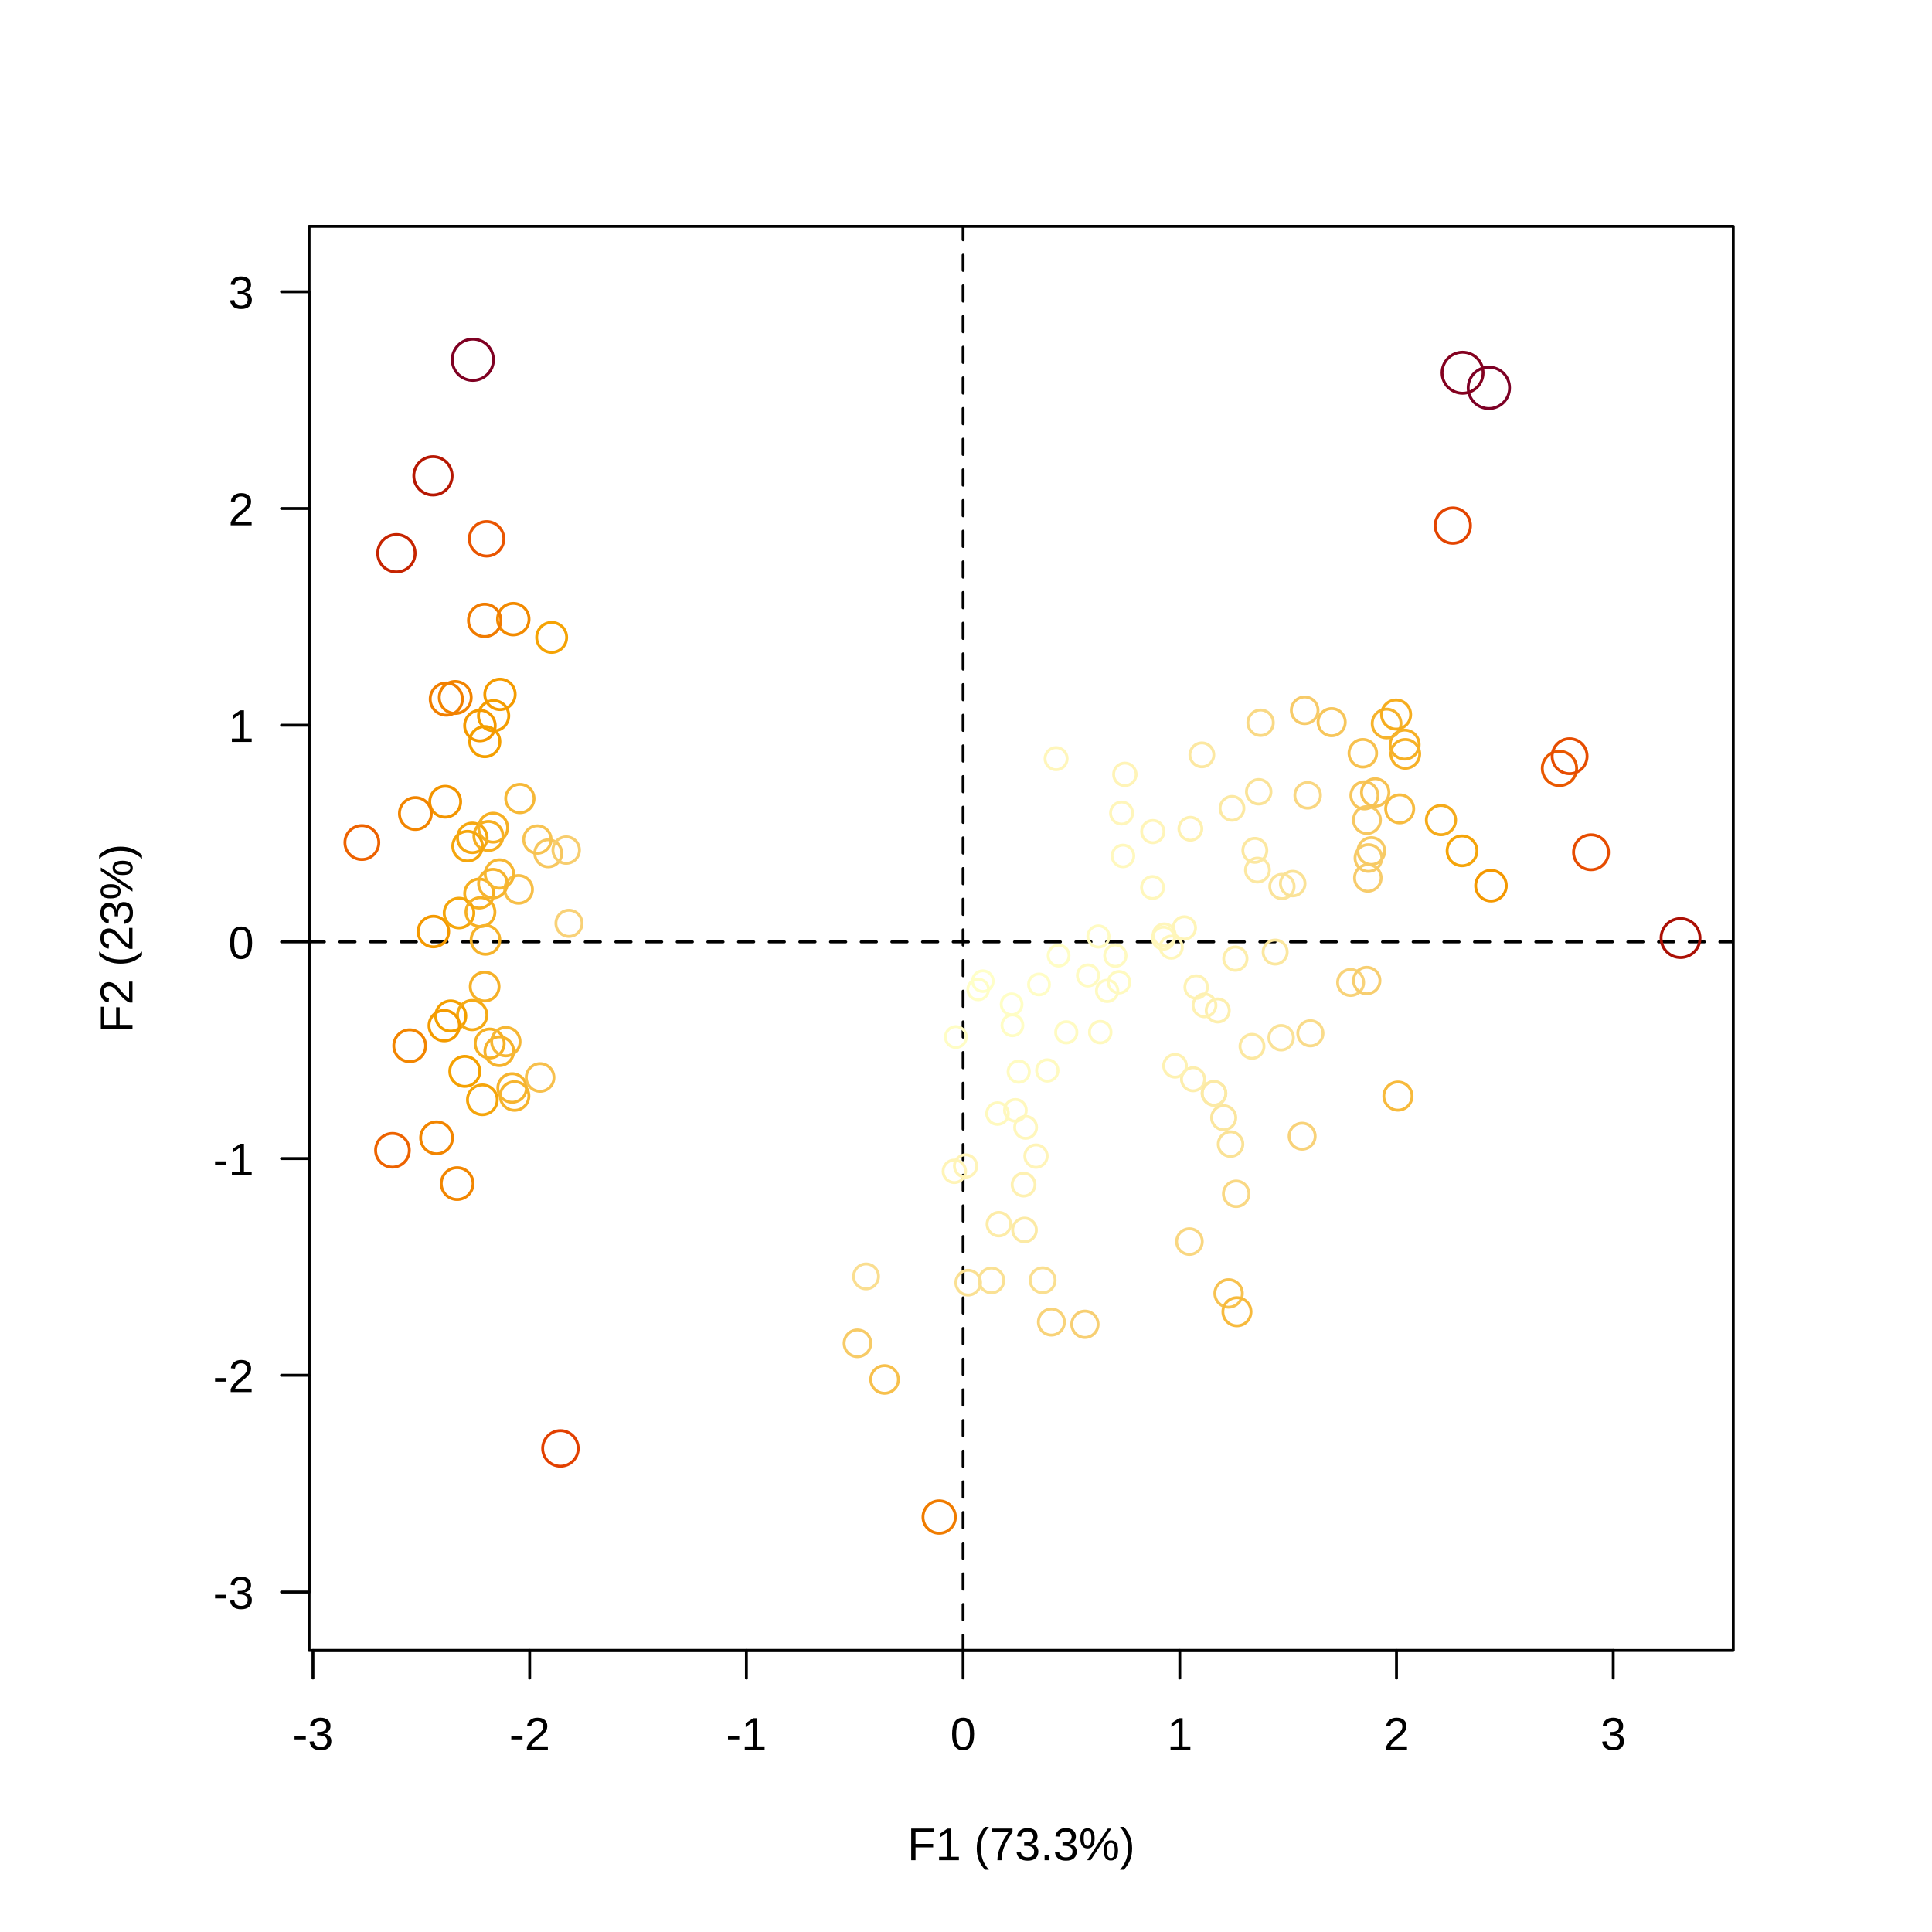
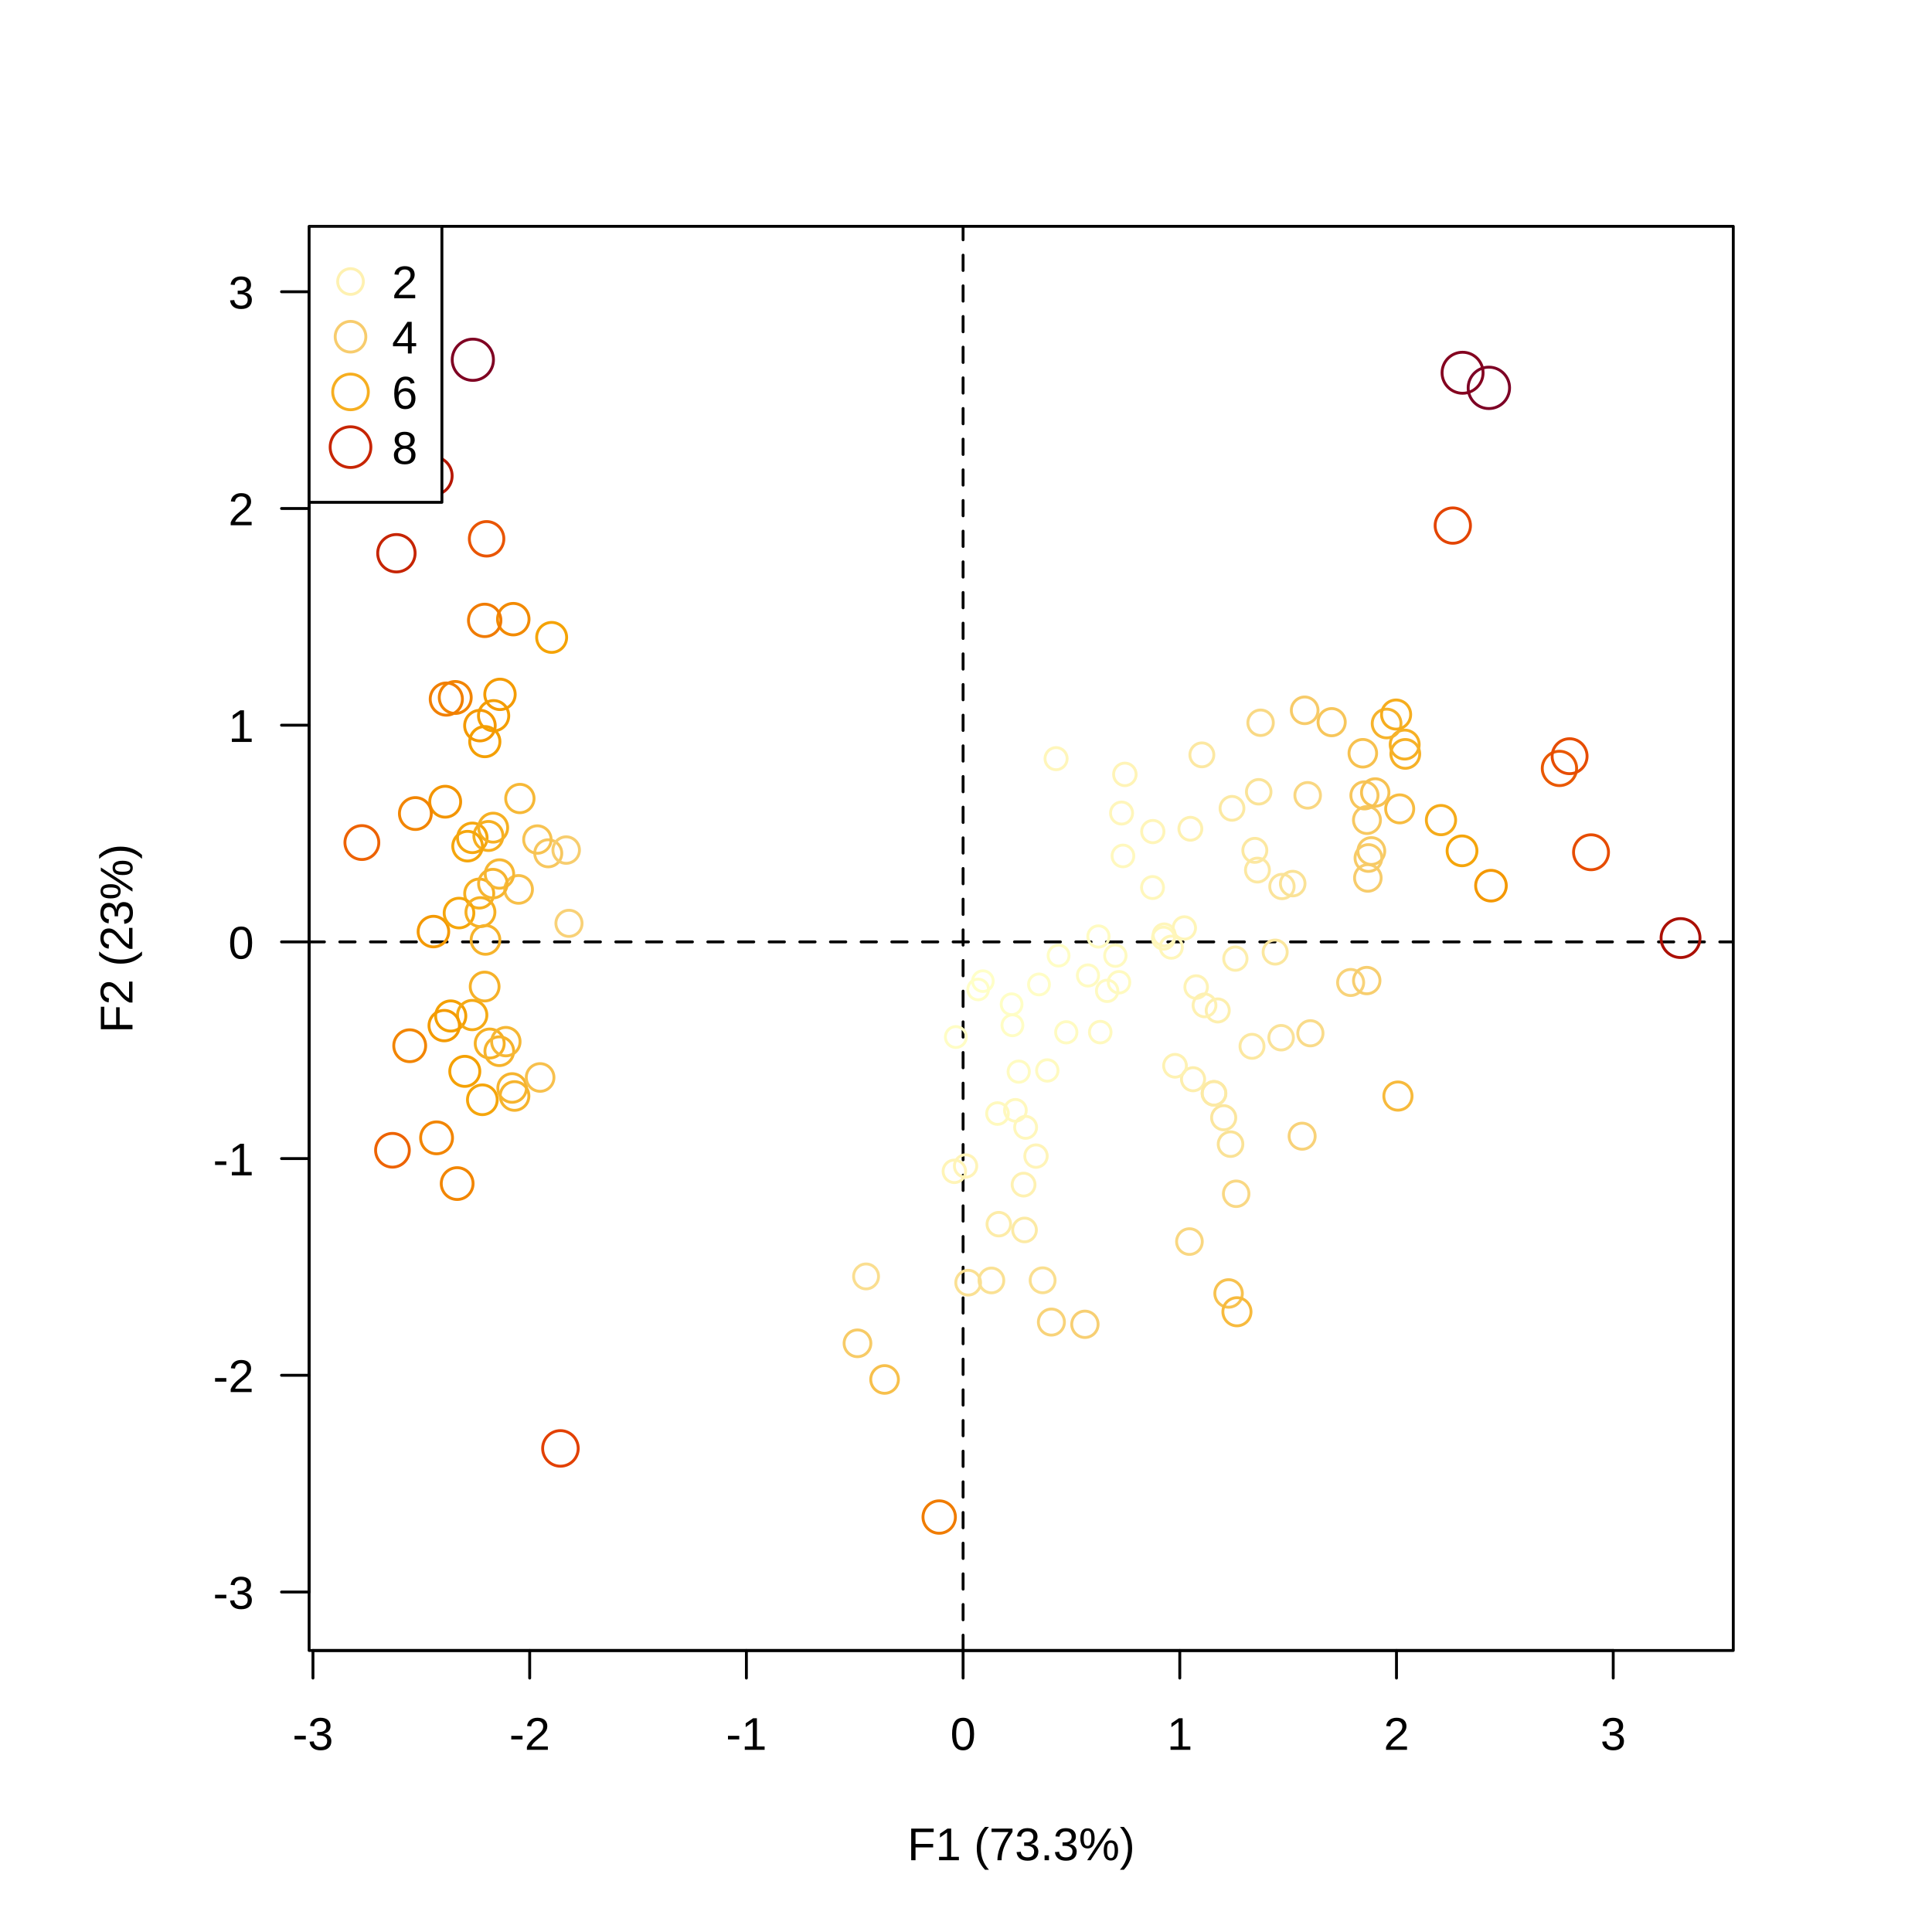
<svg xmlns="http://www.w3.org/2000/svg" class="svglite" width="504.00pt" height="504.00pt" viewBox="0 0 504.00 504.00">
  <defs>
    <style type="text/css">
    .svglite line, .svglite polyline, .svglite polygon, .svglite path, .svglite rect, .svglite circle {
      fill: none;
      stroke: #000000;
      stroke-linecap: round;
      stroke-linejoin: round;
      stroke-miterlimit: 10.00;
    }
    .svglite text {
      white-space: pre;
    }
  </style>
  </defs>
  <rect width="100%" height="100%" style="stroke: none; fill: #FFFFFF;" />
  <defs>
    <clipPath id="cpMC4wMHw1MDQuMDB8MC4wMHw1MDQuMDA=">
      <rect x="0.00" y="0.00" width="504.00" height="504.00" />
    </clipPath>
  </defs>
  <g clip-path="url(#cpMC4wMHw1MDQuMDB8MC4wMHw1MDQuMDA=)">
</g>
  <defs>
    <clipPath id="cpODAuNjR8NDUyLjE2fDU5LjA0fDQzMC41Ng==">
      <rect x="80.64" y="59.04" width="371.52" height="371.52" />
    </clipPath>
  </defs>
  <g clip-path="url(#cpODAuNjR8NDUyLjE2fDU5LjA0fDQzMC41Ng==)">
    <line x1="80.64" y1="245.71" x2="452.16" y2="245.71" style="stroke-width: 0.75; stroke-dasharray: 4.00,4.00;" />
    <line x1="251.24" y1="430.56" x2="251.24" y2="59.04" style="stroke-width: 0.75; stroke-dasharray: 4.00,4.00;" />
    <circle cx="123.21" cy="218.57" r="3.86" style="stroke-width: 0.75; stroke: #F5A710;" />
    <circle cx="133.60" cy="283.82" r="3.73" style="stroke-width: 0.75; stroke: #F6B42F;" />
    <circle cx="117.58" cy="265.04" r="3.94" style="stroke-width: 0.75; stroke: #F4A000;" />
    <circle cx="121.25" cy="279.48" r="3.92" style="stroke-width: 0.75; stroke: #F5A101;" />
    <circle cx="116.14" cy="209.14" r="4.03" style="stroke-width: 0.75; stroke: #F39500;" />
    <circle cx="133.90" cy="161.52" r="4.11" style="stroke-width: 0.75; stroke: #F28A00;" />
    <circle cx="113.07" cy="243.02" r="3.99" style="stroke-width: 0.75; stroke: #F49900;" />
    <circle cx="125.01" cy="233.10" r="3.79" style="stroke-width: 0.75; stroke: #F6AF21;" />
    <circle cx="119.26" cy="308.76" r="4.15" style="stroke-width: 0.75; stroke: #F28600;" />
    <circle cx="127.75" cy="272.22" r="3.78" style="stroke-width: 0.75; stroke: #F6B024;" />
    <circle cx="128.77" cy="186.71" r="3.95" style="stroke-width: 0.75; stroke: #F49E00;" />
    <circle cx="119.74" cy="238.19" r="3.87" style="stroke-width: 0.75; stroke: #F5A60C;" />
    <circle cx="125.83" cy="286.90" r="3.88" style="stroke-width: 0.75; stroke: #F5A50B;" />
    <circle cx="102.38" cy="300.07" r="4.40" style="stroke-width: 0.75; stroke: #ED6300;" />
    <circle cx="126.94" cy="140.56" r="4.50" style="stroke-width: 0.75; stroke: #E95500;" />
    <circle cx="123.35" cy="93.85" r="5.38" style="stroke-width: 0.75; stroke: #7F0022;" />
    <circle cx="126.44" cy="161.84" r="4.23" style="stroke-width: 0.75; stroke: #F07B00;" />
    <circle cx="127.41" cy="218.08" r="3.79" style="stroke-width: 0.75; stroke: #F6AF21;" />
    <circle cx="143.91" cy="166.28" r="3.91" style="stroke-width: 0.75; stroke: #F5A304;" />
    <circle cx="118.76" cy="181.95" r="4.17" style="stroke-width: 0.75; stroke: #F28400;" />
    <circle cx="143.02" cy="222.60" r="3.53" style="stroke-width: 0.75; stroke: #F7C75F;" />
    <circle cx="126.47" cy="193.47" r="3.94" style="stroke-width: 0.75; stroke: #F49F00;" />
    <circle cx="94.40" cy="219.80" r="4.42" style="stroke-width: 0.75; stroke: #ED6200;" />
    <circle cx="148.43" cy="240.87" r="3.41" style="stroke-width: 0.75; stroke: #F8D177;" />
    <circle cx="125.33" cy="237.95" r="3.78" style="stroke-width: 0.75; stroke: #F6B024;" />
    <circle cx="140.90" cy="281.08" r="3.61" style="stroke-width: 0.75; stroke: #F7C04D;" />
    <circle cx="135.28" cy="232.02" r="3.62" style="stroke-width: 0.75; stroke: #F7BF49;" />
    <circle cx="128.65" cy="215.91" r="3.78" style="stroke-width: 0.75; stroke: #F6B024;" />
    <circle cx="130.29" cy="228.00" r="3.71" style="stroke-width: 0.75; stroke: #F6B734;" />
    <circle cx="123.18" cy="264.80" r="3.83" style="stroke-width: 0.75; stroke: #F5AA16;" />
    <circle cx="130.25" cy="274.23" r="3.75" style="stroke-width: 0.75; stroke: #F6B32C;" />
    <circle cx="147.70" cy="221.76" r="3.46" style="stroke-width: 0.75; stroke: #F7CD6E;" />
    <circle cx="103.41" cy="144.32" r="4.88" style="stroke-width: 0.75; stroke: #C62400;" />
    <circle cx="112.95" cy="124.13" r="5.00" style="stroke-width: 0.75; stroke: #B61702;" />
    <circle cx="131.96" cy="271.73" r="3.71" style="stroke-width: 0.75; stroke: #F6B735;" />
    <circle cx="126.43" cy="257.36" r="3.76" style="stroke-width: 0.75; stroke: #F6B128;" />
    <circle cx="135.62" cy="208.31" r="3.70" style="stroke-width: 0.75; stroke: #F6B837;" />
    <circle cx="108.36" cy="212.23" r="4.16" style="stroke-width: 0.75; stroke: #F28500;" />
    <circle cx="113.89" cy="296.83" r="4.16" style="stroke-width: 0.75; stroke: #F28500;" />
    <circle cx="128.58" cy="230.51" r="3.73" style="stroke-width: 0.75; stroke: #F6B42F;" />
    <circle cx="121.98" cy="220.74" r="3.87" style="stroke-width: 0.75; stroke: #F5A60D;" />
    <circle cx="146.20" cy="377.85" r="4.64" style="stroke-width: 0.75; stroke: #E24000;" />
    <circle cx="106.88" cy="272.80" r="4.16" style="stroke-width: 0.75; stroke: #F28500;" />
    <circle cx="140.19" cy="219.01" r="3.58" style="stroke-width: 0.75; stroke: #F7C352;" />
    <circle cx="130.43" cy="181.14" r="3.97" style="stroke-width: 0.75; stroke: #F49B00;" />
    <circle cx="134.23" cy="285.91" r="3.74" style="stroke-width: 0.75; stroke: #F6B42E;" />
    <circle cx="116.43" cy="182.37" r="4.20" style="stroke-width: 0.75; stroke: #F17F00;" />
    <circle cx="115.88" cy="267.55" r="3.97" style="stroke-width: 0.75; stroke: #F49B00;" />
    <circle cx="125.20" cy="189.29" r="3.99" style="stroke-width: 0.75; stroke: #F49900;" />
    <circle cx="126.65" cy="245.19" r="3.75" style="stroke-width: 0.75; stroke: #F6B32B;" />
    <circle cx="313.53" cy="196.92" r="3.12" style="stroke-width: 0.75; stroke: #FCE8A2;" />
    <circle cx="292.58" cy="212.10" r="2.88" style="stroke-width: 0.75; stroke: #FFF6BB;" />
    <circle cx="321.39" cy="210.87" r="3.11" style="stroke-width: 0.75; stroke: #FCE9A3;" />
    <circle cx="274.28" cy="344.89" r="3.40" style="stroke-width: 0.75; stroke: #F8D379;" />
    <circle cx="312.04" cy="257.49" r="2.95" style="stroke-width: 0.75; stroke: #FEF3B6;" />
    <circle cx="273.21" cy="279.25" r="2.80" style="stroke-width: 0.75; stroke: #FFFAC1;" />
    <circle cx="293.44" cy="202.01" r="2.94" style="stroke-width: 0.75; stroke: #FFF4B7;" />
    <circle cx="223.69" cy="350.43" r="3.49" style="stroke-width: 0.75; stroke: #F7CB67;" />
    <circle cx="303.70" cy="243.89" r="2.88" style="stroke-width: 0.75; stroke: #FFF6BB;" />
    <circle cx="251.89" cy="304.17" r="2.92" style="stroke-width: 0.75; stroke: #FFF4B8;" />
    <circle cx="245.01" cy="395.75" r="4.23" style="stroke-width: 0.75; stroke: #F07C00;" />
    <circle cx="276.15" cy="249.29" r="2.73" style="stroke-width: 0.75; stroke: #FFFDC5;" />
    <circle cx="283.02" cy="345.47" r="3.44" style="stroke-width: 0.75; stroke: #F7CF73;" />
    <circle cx="291.92" cy="256.24" r="2.81" style="stroke-width: 0.75; stroke: #FFFAC0;" />
    <circle cx="249.35" cy="270.53" r="2.73" style="stroke-width: 0.75; stroke: #FFFDC5;" />
    <circle cx="300.73" cy="216.93" r="2.91" style="stroke-width: 0.75; stroke: #FFF5B9;" />
    <circle cx="271.04" cy="256.81" r="2.73" style="stroke-width: 0.75; stroke: #FFFDC6;" />
    <circle cx="260.22" cy="290.49" r="2.83" style="stroke-width: 0.75; stroke: #FFF9BE;" />
    <circle cx="320.50" cy="337.42" r="3.59" style="stroke-width: 0.75; stroke: #F7C250;" />
    <circle cx="260.56" cy="319.35" r="3.07" style="stroke-width: 0.75; stroke: #FDECA8;" />
    <circle cx="292.94" cy="223.29" r="2.84" style="stroke-width: 0.75; stroke: #FFF8BE;" />
    <circle cx="278.16" cy="269.30" r="2.78" style="stroke-width: 0.75; stroke: #FFFBC2;" />
    <circle cx="321.01" cy="298.47" r="3.21" style="stroke-width: 0.75; stroke: #FAE296;" />
    <circle cx="287.02" cy="269.25" r="2.82" style="stroke-width: 0.75; stroke: #FFF9BF;" />
    <circle cx="290.96" cy="249.30" r="2.80" style="stroke-width: 0.75; stroke: #FFFAC1;" />
    <circle cx="300.66" cy="231.53" r="2.87" style="stroke-width: 0.75; stroke: #FFF7BC;" />
    <circle cx="322.27" cy="250.08" r="3.04" style="stroke-width: 0.75; stroke: #FDEEAC;" />
    <circle cx="328.03" cy="226.98" r="3.12" style="stroke-width: 0.75; stroke: #FCE8A2;" />
    <circle cx="288.82" cy="258.48" r="2.80" style="stroke-width: 0.75; stroke: #FFFAC1;" />
    <circle cx="248.96" cy="305.56" r="2.94" style="stroke-width: 0.75; stroke: #FFF4B7;" />
    <circle cx="258.63" cy="334.03" r="3.23" style="stroke-width: 0.75; stroke: #FAE194;" />
    <circle cx="252.57" cy="334.61" r="3.23" style="stroke-width: 0.75; stroke: #FAE093;" />
    <circle cx="264.89" cy="289.65" r="2.84" style="stroke-width: 0.75; stroke: #FFF8BE;" />
    <circle cx="311.23" cy="281.54" r="3.02" style="stroke-width: 0.75; stroke: #FDEEAD;" />
    <circle cx="263.90" cy="261.98" r="2.72" style="stroke-width: 0.75; stroke: #FFFEC6;" />
    <circle cx="275.50" cy="197.91" r="2.89" style="stroke-width: 0.75; stroke: #FFF6BB;" />
    <circle cx="310.53" cy="216.20" r="2.99" style="stroke-width: 0.75; stroke: #FEF1B1;" />
    <circle cx="310.29" cy="323.89" r="3.35" style="stroke-width: 0.75; stroke: #F9D781;" />
    <circle cx="255.17" cy="258.12" r="2.70" style="stroke-width: 0.75; stroke: #FFFEC7;" />
    <circle cx="267.27" cy="320.86" r="3.09" style="stroke-width: 0.75; stroke: #FCEAA5;" />
    <circle cx="267.02" cy="309.03" r="2.98" style="stroke-width: 0.75; stroke: #FEF1B2;" />
    <circle cx="286.55" cy="244.30" r="2.78" style="stroke-width: 0.75; stroke: #FFFBC2;" />
    <circle cx="270.26" cy="301.59" r="2.93" style="stroke-width: 0.75; stroke: #FFF4B8;" />
    <circle cx="230.76" cy="359.86" r="3.61" style="stroke-width: 0.75; stroke: #F7C04C;" />
    <circle cx="267.55" cy="294.09" r="2.87" style="stroke-width: 0.75; stroke: #FFF7BC;" />
    <circle cx="256.40" cy="255.95" r="2.70" style="stroke-width: 0.75; stroke: #FFFFC8;" />
    <circle cx="264.11" cy="267.47" r="2.73" style="stroke-width: 0.75; stroke: #FFFDC5;" />
    <circle cx="283.82" cy="254.47" r="2.77" style="stroke-width: 0.75; stroke: #FFFBC3;" />
    <circle cx="225.93" cy="332.98" r="3.25" style="stroke-width: 0.75; stroke: #FADE90;" />
    <circle cx="265.75" cy="279.56" r="2.78" style="stroke-width: 0.75; stroke: #FFFBC2;" />
    <circle cx="355.52" cy="196.50" r="3.60" style="stroke-width: 0.75; stroke: #F7C14F;" />
    <circle cx="316.70" cy="285.22" r="3.09" style="stroke-width: 0.75; stroke: #FCEAA5;" />
    <circle cx="375.91" cy="213.94" r="3.82" style="stroke-width: 0.75; stroke: #F5AB1A;" />
    <circle cx="332.65" cy="248.37" r="3.14" style="stroke-width: 0.75; stroke: #FBE79F;" />
    <circle cx="356.83" cy="229.03" r="3.47" style="stroke-width: 0.75; stroke: #F7CC6C;" />
    <circle cx="406.81" cy="200.46" r="4.48" style="stroke-width: 0.75; stroke: #E95800;" />
    <circle cx="271.99" cy="333.99" r="3.25" style="stroke-width: 0.75; stroke: #FADF90;" />
    <circle cx="381.40" cy="221.96" r="3.89" style="stroke-width: 0.75; stroke: #F5A50A;" />
    <circle cx="364.68" cy="285.93" r="3.68" style="stroke-width: 0.75; stroke: #F7BA3C;" />
    <circle cx="378.99" cy="137.11" r="4.61" style="stroke-width: 0.75; stroke: #E34400;" />
    <circle cx="328.36" cy="206.55" r="3.20" style="stroke-width: 0.75; stroke: #FAE398;" />
    <circle cx="341.84" cy="269.55" r="3.29" style="stroke-width: 0.75; stroke: #F9DB8A;" />
    <circle cx="357.74" cy="222.01" r="3.50" style="stroke-width: 0.75; stroke: #F7CA64;" />
    <circle cx="322.48" cy="311.42" r="3.33" style="stroke-width: 0.75; stroke: #F9D884;" />
    <circle cx="334.21" cy="270.71" r="3.20" style="stroke-width: 0.75; stroke: #FAE298;" />
    <circle cx="341.13" cy="207.48" r="3.34" style="stroke-width: 0.75; stroke: #F9D782;" />
    <circle cx="334.42" cy="231.26" r="3.18" style="stroke-width: 0.75; stroke: #FBE49B;" />
    <circle cx="388.40" cy="101.18" r="5.40" style="stroke-width: 0.75; stroke: #7D0025;" />
    <circle cx="438.40" cy="244.71" r="5.08" style="stroke-width: 0.75; stroke: #AB0F04;" />
    <circle cx="322.68" cy="342.20" r="3.67" style="stroke-width: 0.75; stroke: #F7BA3D;" />
    <circle cx="366.44" cy="194.24" r="3.78" style="stroke-width: 0.75; stroke: #F6B024;" />
    <circle cx="306.53" cy="278.03" r="2.97" style="stroke-width: 0.75; stroke: #FEF2B3;" />
    <circle cx="415.05" cy="222.33" r="4.56" style="stroke-width: 0.75; stroke: #E64C00;" />
    <circle cx="326.61" cy="272.95" r="3.13" style="stroke-width: 0.75; stroke: #FCE8A1;" />
    <circle cx="347.39" cy="188.39" r="3.55" style="stroke-width: 0.75; stroke: #F7C65B;" />
    <circle cx="361.72" cy="188.74" r="3.75" style="stroke-width: 0.75; stroke: #F6B32C;" />
    <circle cx="317.67" cy="263.60" r="3.01" style="stroke-width: 0.75; stroke: #FDEFAE;" />
    <circle cx="308.96" cy="242.07" r="2.92" style="stroke-width: 0.75; stroke: #FFF5B8;" />
    <circle cx="352.34" cy="256.30" r="3.40" style="stroke-width: 0.75; stroke: #F8D37A;" />
    <circle cx="356.60" cy="213.92" r="3.52" style="stroke-width: 0.75; stroke: #F7C861;" />
    <circle cx="388.95" cy="231.05" r="4.00" style="stroke-width: 0.75; stroke: #F49800;" />
    <circle cx="381.54" cy="97.24" r="5.35" style="stroke-width: 0.75; stroke: #84011F;" />
    <circle cx="356.54" cy="255.80" r="3.45" style="stroke-width: 0.75; stroke: #F7CE6F;" />
    <circle cx="314.22" cy="262.27" r="2.98" style="stroke-width: 0.75; stroke: #FEF1B2;" />
    <circle cx="319.22" cy="291.58" r="3.15" style="stroke-width: 0.75; stroke: #FBE69E;" />
    <circle cx="409.46" cy="197.27" r="4.56" style="stroke-width: 0.75; stroke: #E64C00;" />
    <circle cx="340.35" cy="185.30" r="3.48" style="stroke-width: 0.75; stroke: #F7CB69;" />
    <circle cx="327.35" cy="221.83" r="3.13" style="stroke-width: 0.75; stroke: #FCE8A1;" />
    <circle cx="303.52" cy="244.74" r="2.88" style="stroke-width: 0.75; stroke: #FFF7BB;" />
    <circle cx="355.94" cy="207.49" r="3.54" style="stroke-width: 0.75; stroke: #F7C65C;" />
    <circle cx="365.14" cy="211.01" r="3.66" style="stroke-width: 0.75; stroke: #F7BC41;" />
    <circle cx="358.75" cy="206.73" r="3.58" style="stroke-width: 0.75; stroke: #F7C252;" />
    <circle cx="316.70" cy="285.22" r="3.09" style="stroke-width: 0.75; stroke: #FCEAA5;" />
    <circle cx="366.60" cy="196.67" r="3.76" style="stroke-width: 0.75; stroke: #F6B128;" />
    <circle cx="364.20" cy="186.40" r="3.80" style="stroke-width: 0.75; stroke: #F6AD1E;" />
    <circle cx="356.98" cy="223.83" r="3.49" style="stroke-width: 0.75; stroke: #F7CB68;" />
    <circle cx="339.69" cy="296.40" r="3.40" style="stroke-width: 0.75; stroke: #F8D279;" />
    <circle cx="337.23" cy="230.50" r="3.21" style="stroke-width: 0.75; stroke: #FAE296;" />
    <circle cx="328.85" cy="188.54" r="3.32" style="stroke-width: 0.75; stroke: #F9D985;" />
    <circle cx="305.55" cy="247.09" r="2.89" style="stroke-width: 0.75; stroke: #FFF6BA;" />
  </g>
  <g clip-path="url(#cpMC4wMHw1MDQuMDB8MC4wMHw1MDQuMDA=)">
    <line x1="81.64" y1="430.56" x2="420.84" y2="430.56" style="stroke-width: 0.75;" />
    <line x1="81.64" y1="430.56" x2="81.64" y2="437.76" style="stroke-width: 0.75;" />
    <line x1="138.18" y1="430.56" x2="138.18" y2="437.76" style="stroke-width: 0.75;" />
    <line x1="194.71" y1="430.56" x2="194.71" y2="437.76" style="stroke-width: 0.75;" />
    <line x1="251.24" y1="430.56" x2="251.24" y2="437.76" style="stroke-width: 0.75;" />
    <line x1="307.77" y1="430.56" x2="307.77" y2="437.76" style="stroke-width: 0.75;" />
    <line x1="364.30" y1="430.56" x2="364.30" y2="437.76" style="stroke-width: 0.75;" />
    <line x1="420.84" y1="430.56" x2="420.84" y2="437.76" style="stroke-width: 0.75;" />
    <text x="81.64" y="456.48" text-anchor="middle" style="font-size: 12.00px; font-family: &quot;Arial&quot;;" textLength="11.97px" lengthAdjust="spacingAndGlyphs">-3</text>
    <text x="138.18" y="456.48" text-anchor="middle" style="font-size: 12.00px; font-family: &quot;Arial&quot;;" textLength="11.97px" lengthAdjust="spacingAndGlyphs">-2</text>
    <text x="194.71" y="456.48" text-anchor="middle" style="font-size: 12.00px; font-family: &quot;Arial&quot;;" textLength="11.97px" lengthAdjust="spacingAndGlyphs">-1</text>
    <text x="251.24" y="456.48" text-anchor="middle" style="font-size: 12.00px; font-family: &quot;Arial&quot;;" textLength="7.64px" lengthAdjust="spacingAndGlyphs">0</text>
    <text x="307.77" y="456.48" text-anchor="middle" style="font-size: 12.00px; font-family: &quot;Arial&quot;;" textLength="7.64px" lengthAdjust="spacingAndGlyphs">1</text>
    <text x="364.30" y="456.48" text-anchor="middle" style="font-size: 12.00px; font-family: &quot;Arial&quot;;" textLength="7.64px" lengthAdjust="spacingAndGlyphs">2</text>
    <text x="420.84" y="456.48" text-anchor="middle" style="font-size: 12.00px; font-family: &quot;Arial&quot;;" textLength="7.64px" lengthAdjust="spacingAndGlyphs">3</text>
    <line x1="80.64" y1="415.31" x2="80.64" y2="76.11" style="stroke-width: 0.75;" />
    <line x1="80.64" y1="415.31" x2="73.44" y2="415.31" style="stroke-width: 0.75;" />
    <line x1="80.64" y1="358.77" x2="73.44" y2="358.77" style="stroke-width: 0.75;" />
    <line x1="80.64" y1="302.24" x2="73.44" y2="302.24" style="stroke-width: 0.75;" />
    <line x1="80.64" y1="245.71" x2="73.44" y2="245.71" style="stroke-width: 0.75;" />
    <line x1="80.64" y1="189.18" x2="73.44" y2="189.18" style="stroke-width: 0.75;" />
    <line x1="80.64" y1="132.65" x2="73.44" y2="132.65" style="stroke-width: 0.75;" />
    <line x1="80.64" y1="76.11" x2="73.44" y2="76.11" style="stroke-width: 0.75;" />
    <text x="66.24" y="419.68" text-anchor="end" style="font-size: 12.00px; font-family: &quot;Arial&quot;;" textLength="11.97px" lengthAdjust="spacingAndGlyphs">-3</text>
    <text x="66.24" y="363.15" text-anchor="end" style="font-size: 12.00px; font-family: &quot;Arial&quot;;" textLength="11.97px" lengthAdjust="spacingAndGlyphs">-2</text>
    <text x="66.24" y="306.62" text-anchor="end" style="font-size: 12.00px; font-family: &quot;Arial&quot;;" textLength="11.97px" lengthAdjust="spacingAndGlyphs">-1</text>
    <text x="66.24" y="250.08" text-anchor="end" style="font-size: 12.00px; font-family: &quot;Arial&quot;;" textLength="7.64px" lengthAdjust="spacingAndGlyphs">0</text>
    <text x="66.24" y="193.55" text-anchor="end" style="font-size: 12.00px; font-family: &quot;Arial&quot;;" textLength="7.64px" lengthAdjust="spacingAndGlyphs">1</text>
    <text x="66.24" y="137.02" text-anchor="end" style="font-size: 12.00px; font-family: &quot;Arial&quot;;" textLength="7.64px" lengthAdjust="spacingAndGlyphs">2</text>
    <text x="66.24" y="80.49" text-anchor="end" style="font-size: 12.00px; font-family: &quot;Arial&quot;;" textLength="7.64px" lengthAdjust="spacingAndGlyphs">3</text>
    <polygon points="80.64,430.56 452.16,430.56 452.16,59.04 80.64,59.04 " style="stroke-width: 0.75;" />
    <text x="266.40" y="485.28" text-anchor="middle" style="font-size: 12.00px; font-family: &quot;Arial&quot;;" textLength="65.86px" lengthAdjust="spacingAndGlyphs">F1 (73.3%)</text>
    <text transform="translate(34.56,244.80) rotate(-90)" text-anchor="middle" style="font-size: 12.00px; font-family: &quot;Arial&quot;;" textLength="54.40px" lengthAdjust="spacingAndGlyphs">F2 (23%)</text>
  </g>
+   <g clip-path="url(#cpODAuNjR8NDUyLjE2fDU5LjA0fDQzMC41Ng==)">
+     <rect x="80.64" y="59.04" width="34.64" height="72.00" style="stroke-width: 0.75; fill: #FFFFFF;" />
+     <circle cx="91.44" cy="73.44" r="3.35" style="stroke-width: 0.75; stroke: #FEF1B1;" />
+     <circle cx="91.44" cy="87.84" r="4.00" style="stroke-width: 0.75; stroke: #F7CC6D;" />
+     <circle cx="91.44" cy="102.24" r="4.65" style="stroke-width: 0.75; stroke: #F6AE20;" />
+     <circle cx="91.44" cy="116.64" r="5.31" style="stroke-width: 0.75; stroke: #C72500;" />
+     <text x="102.24" y="77.81" style="font-size: 12.00px; font-family: &quot;Arial&quot;;" textLength="7.64px" lengthAdjust="spacingAndGlyphs">2</text>
+     <text x="102.24" y="92.21" style="font-size: 12.00px; font-family: &quot;Arial&quot;;" textLength="7.64px" lengthAdjust="spacingAndGlyphs">4</text>
+     <text x="102.24" y="106.61" style="font-size: 12.00px; font-family: &quot;Arial&quot;;" textLength="7.64px" lengthAdjust="spacingAndGlyphs">6</text>
+     <text x="102.24" y="121.01" style="font-size: 12.00px; font-family: &quot;Arial&quot;;" textLength="7.64px" lengthAdjust="spacingAndGlyphs">8</text>
+   </g>
</svg>
